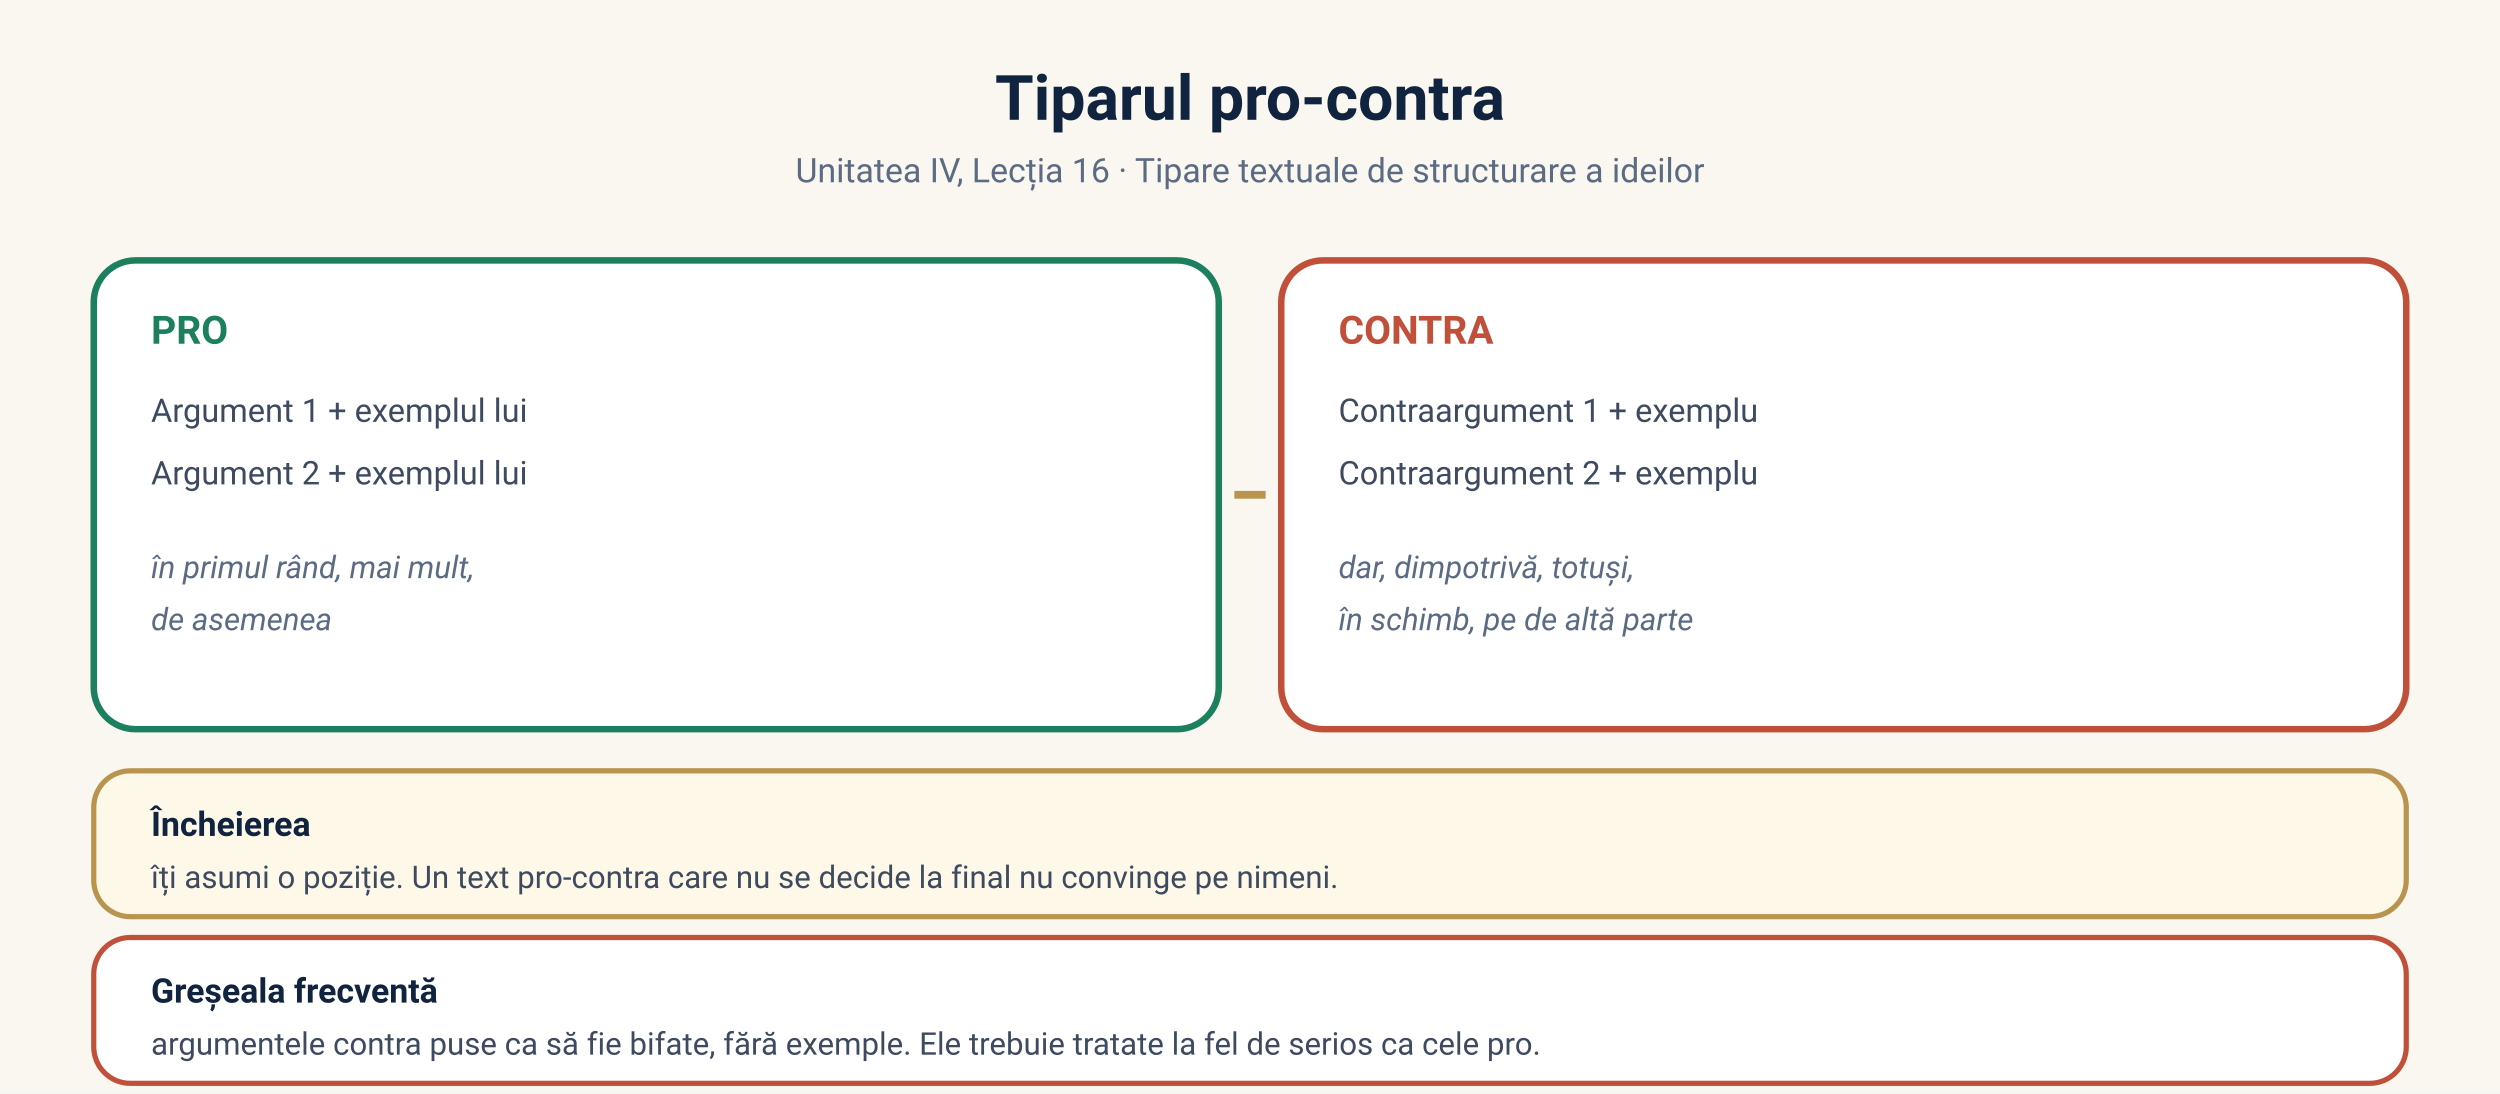
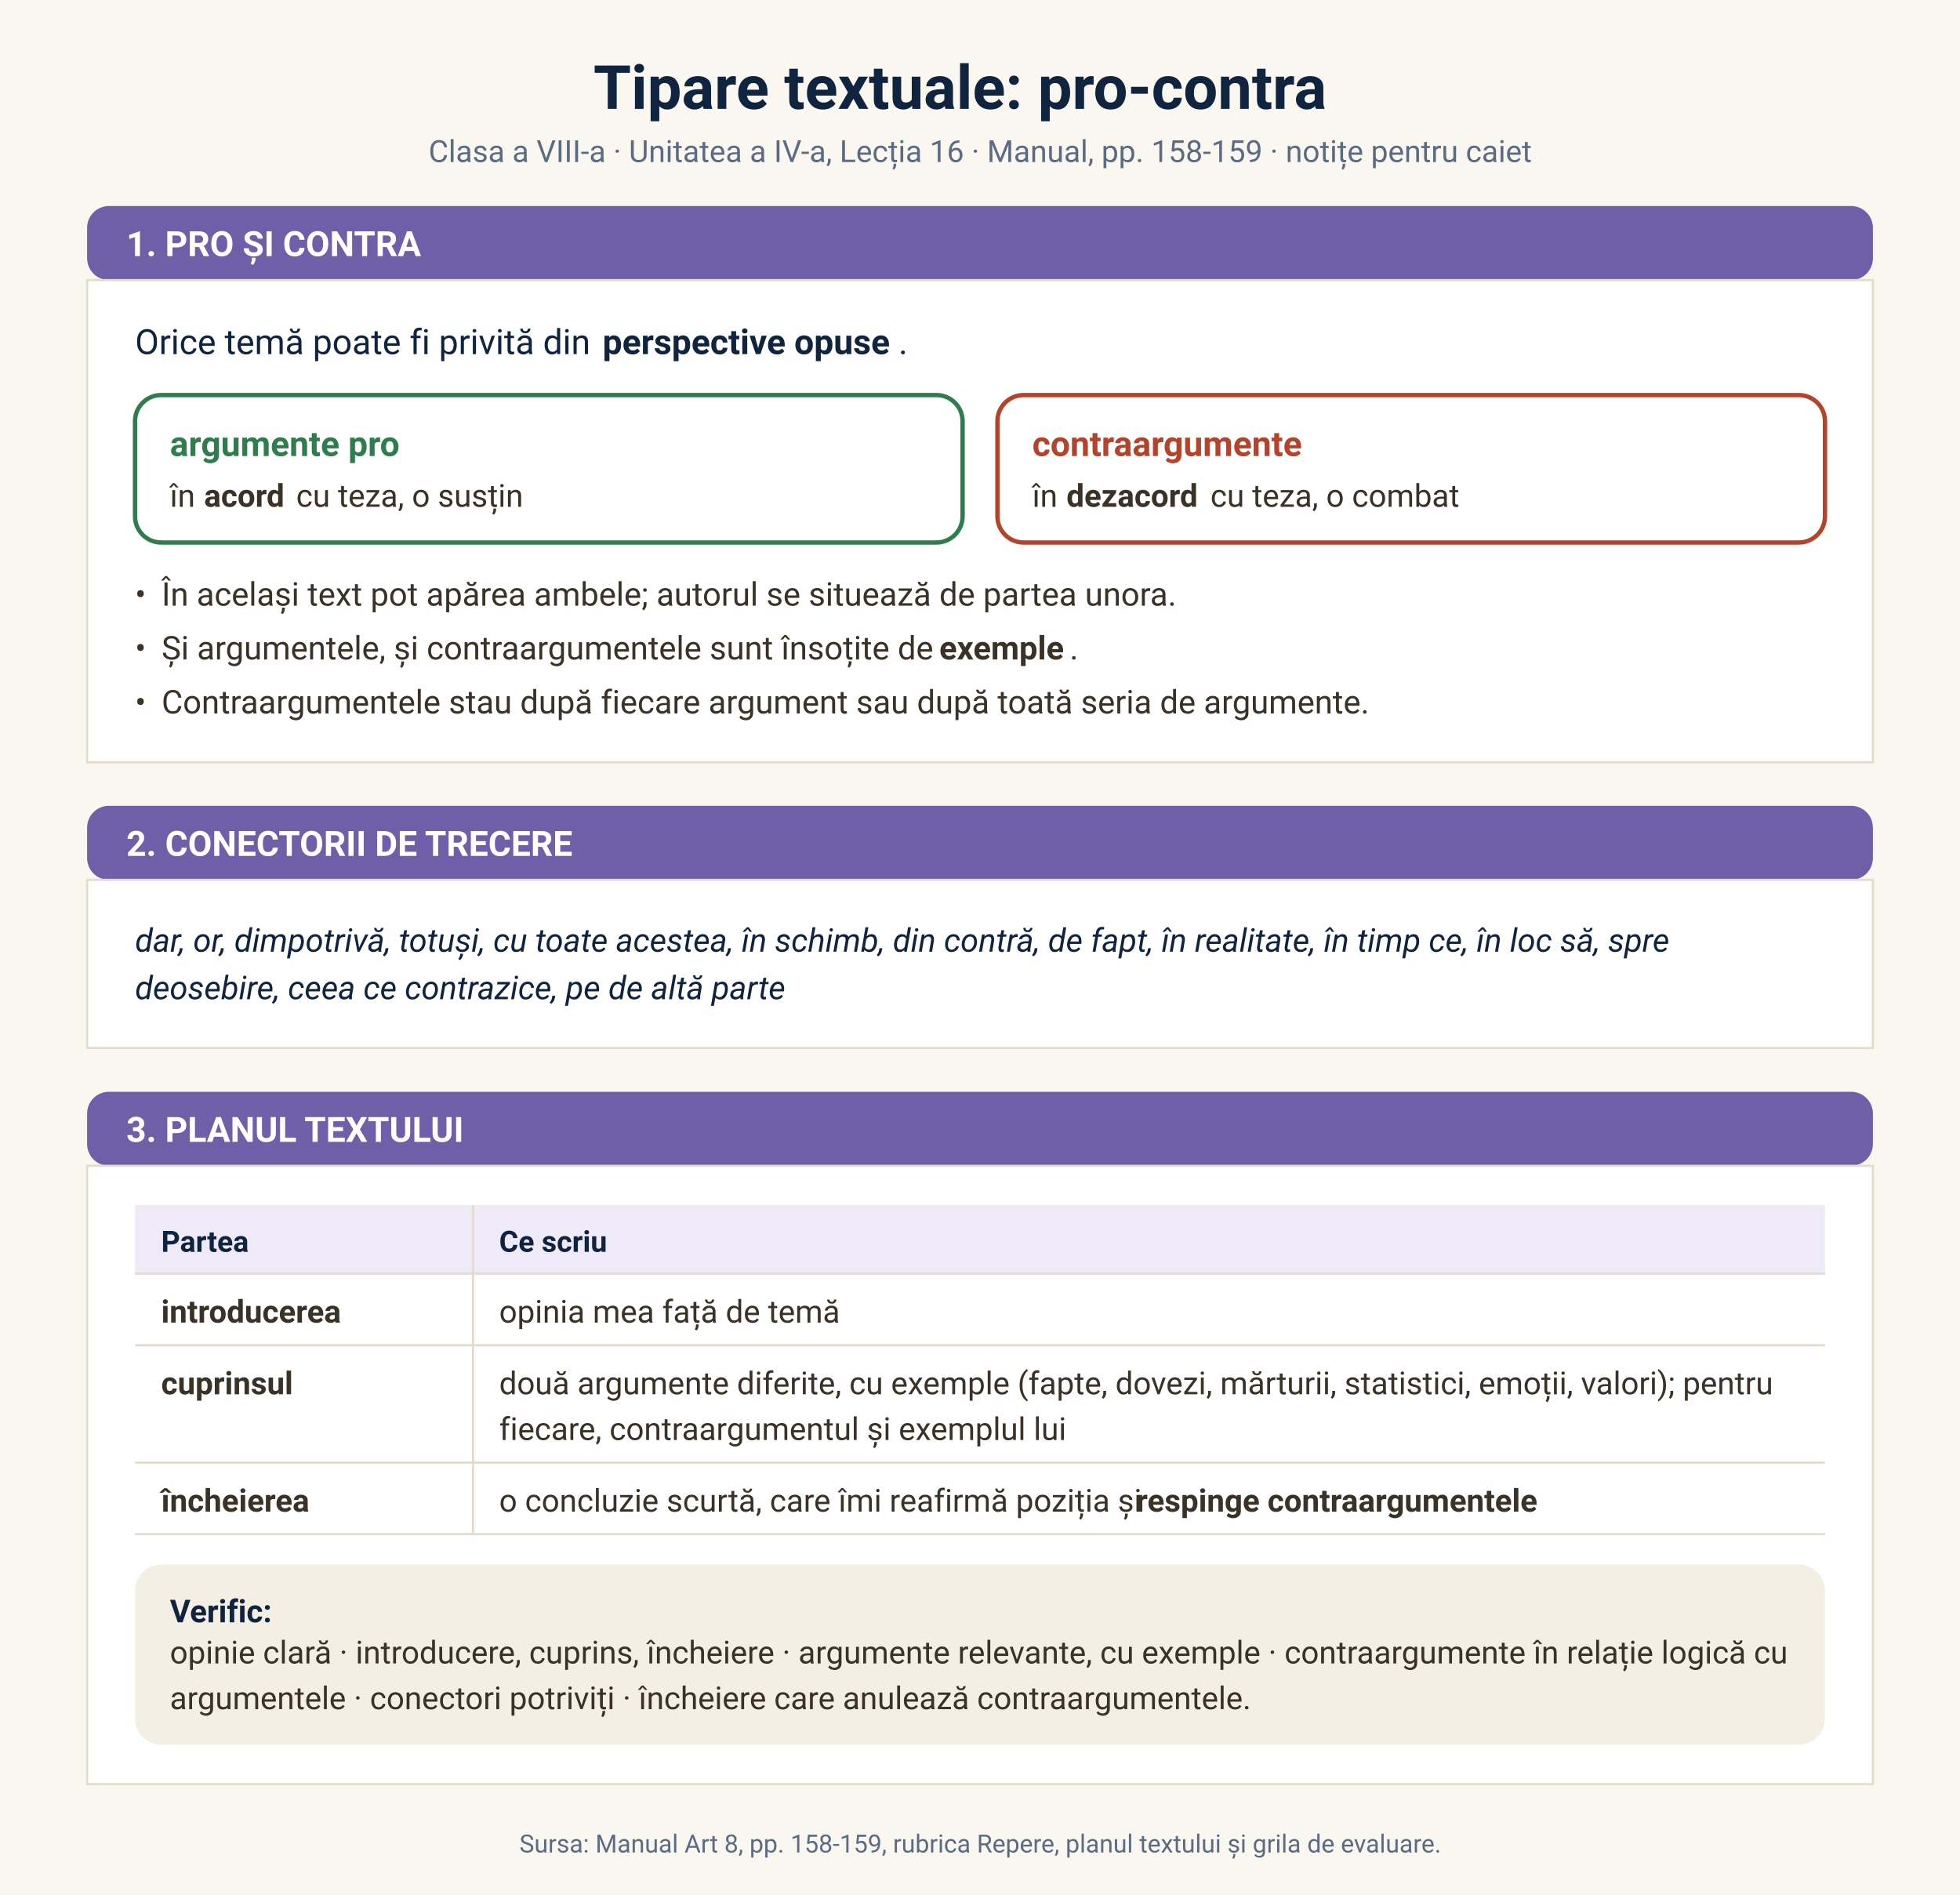
- <svg xmlns="http://www.w3.org/2000/svg" viewBox="0 0 960 420" font-family="'Segoe UI', 'Plus Jakarta Sans', -apple-system, Roboto, sans-serif">
-   <rect width="960" height="420" fill="#faf7f0" />
-   <text x="480" y="46" text-anchor="middle" font-size="24" font-weight="700" fill="#10233f">Tiparul pro-contra</text>
-   <text x="480" y="70" text-anchor="middle" font-size="13" fill="#5b6b83">Unitatea IV, Lecția 16 · Tipare textuale de structurare a ideilor</text>
-   <rect x="36" y="100" width="432" height="180" rx="16" fill="#ffffff" stroke="#1c7f5e" stroke-width="2.5" />
-   <text x="58" y="132" font-size="15" font-weight="700" fill="#1c7f5e">PRO</text>
-   <text x="58" y="162" font-size="12.5" fill="#3d4a5f">Argument 1 + exemplul lui</text>
-   <text x="58" y="186" font-size="12.5" fill="#3d4a5f">Argument 2 + exemplul lui</text>
-   <text x="58" y="222" font-size="12" font-style="italic" fill="#5b6b83">în primul rând, mai mult,</text>
-   <text x="58" y="242" font-size="12" font-style="italic" fill="#5b6b83">de asemenea</text>
-   <rect x="492" y="100" width="432" height="180" rx="16" fill="#ffffff" stroke="#c1503a" stroke-width="2.5" />
-   <text x="514" y="132" font-size="15" font-weight="700" fill="#c1503a">CONTRA</text>
-   <text x="514" y="162" font-size="12.5" fill="#3d4a5f">Contraargument 1 + exemplu</text>
-   <text x="514" y="186" font-size="12.5" fill="#3d4a5f">Contraargument 2 + exemplu</text>
-   <text x="514" y="222" font-size="12" font-style="italic" fill="#5b6b83">dar, dimpotrivă, totuși,</text>
-   <text x="514" y="242" font-size="12" font-style="italic" fill="#5b6b83">în schimb, pe de altă parte</text>
-   <path d="M474 190 L486 190" stroke="#b8944f" stroke-width="3" />
-   <rect x="36" y="296" width="888" height="56" rx="14" fill="#fef8e9" stroke="#b8944f" stroke-width="2" />
-   <text x="58" y="321" font-size="13" font-weight="700" fill="#10233f">Încheierea</text>
-   <text x="58" y="341" font-size="12" fill="#3d4a5f">îți asumi o poziție. Un text pro-contra care nu se decide la final nu convinge pe nimeni.</text>
-   <rect x="36" y="360" width="888" height="56" rx="14" fill="#ffffff" stroke="#c1503a" stroke-width="2" />
-   <text x="58" y="385" font-size="13" font-weight="700" fill="#10233f">Greșeala frecventă</text>
-   <text x="58" y="405" font-size="12" fill="#3d4a5f">argumentele contra puse ca să fie bifate, fără exemple. Ele trebuie tratate la fel de serios ca cele pro.</text>
+ <svg xmlns="http://www.w3.org/2000/svg" viewBox="0 0 900 870" font-family="'Segoe UI', 'Plus Jakarta Sans', -apple-system, Roboto, sans-serif">
+   <rect width="900" height="870" fill="#faf7f0" />
+   <text x="272.5" y="50.0" font-size="28" fill="#10233f" font-weight="700" textLength="355.6" lengthAdjust="spacing">Tipare textuale: pro-contra</text>
+   <text x="196.8" y="74.4" font-size="14" fill="#5b6b83" textLength="506.4" lengthAdjust="spacing">Clasa a VIII-a · Unitatea a IV-a, Lecția 16 · Manual, pp. 158-159 · notițe pentru caiet</text>
+   <rect x="40" y="94.6" width="820" height="34" rx="10" fill="#6f5ea8" />
+   <text x="58" y="117.6" font-size="16" font-weight="700" fill="#ffffff">1. PRO ȘI CONTRA</text>
+   <rect x="40" y="128.6" width="820" height="221.4" fill="#ffffff" stroke="#e3dccb" />
+   <text x="62.0" y="162.6" font-size="16" fill="#10233f" textLength="210.4" lengthAdjust="spacing">Orice temă poate fi privită din</text>
+   <text x="276.7" y="162.6" font-size="16" fill="#10233f" font-weight="700" textLength="135.8" lengthAdjust="spacing">perspective opuse</text>
+   <text x="412.6" y="162.6" font-size="16" fill="#10233f" textLength="3.5" lengthAdjust="spacing">.</text>
+   <rect x="62.0" y="181.4" width="380.0" height="67.7" rx="12" fill="#ffffff" stroke="#2f7d4f" stroke-width="2" />
+   <text x="78.0" y="209.4" font-size="16" fill="#2f7d4f" font-weight="700" textLength="113.3" lengthAdjust="spacing">argumente pro</text>
+   <text x="78.0" y="232.7" font-size="14.5" fill="#3a3226" textLength="11.7" lengthAdjust="spacing">în</text>
+   <text x="93.7" y="232.7" font-size="14.5" fill="#3a3226" font-weight="700" textLength="38.4" lengthAdjust="spacing">acord</text>
+   <text x="136.0" y="232.7" font-size="14.5" fill="#3a3226" textLength="101.9" lengthAdjust="spacing">cu teza, o susțin</text>
+   <rect x="458.0" y="181.4" width="380.0" height="67.7" rx="12" fill="#ffffff" stroke="#b4432c" stroke-width="2" />
+   <text x="474.0" y="209.4" font-size="16" fill="#b4432c" font-weight="700" textLength="131.2" lengthAdjust="spacing">contraargumente</text>
+   <text x="474.0" y="232.7" font-size="14.5" fill="#3a3226" textLength="11.7" lengthAdjust="spacing">în</text>
+   <text x="489.7" y="232.7" font-size="14.5" fill="#3a3226" font-weight="700" textLength="62.2" lengthAdjust="spacing">dezacord</text>
+   <text x="555.8" y="232.7" font-size="14.5" fill="#3a3226" textLength="113.4" lengthAdjust="spacing">cu teza, o combat</text>
+   <text x="62.0" y="278.1" font-size="15" fill="#3a3226">•</text>
+   <text x="74.2" y="278.1" font-size="15" fill="#3a3226" textLength="461.2" lengthAdjust="spacing">În același text pot apărea ambele; autorul se situează de partea unora.</text>
+   <text x="62.0" y="302.8" font-size="15" fill="#3a3226">•</text>
+   <text x="74.2" y="302.8" font-size="15" fill="#3a3226" textLength="353.1" lengthAdjust="spacing">Și argumentele, și contraargumentele sunt însoțite de</text>
+   <text x="431.3" y="302.8" font-size="15" fill="#3a3226" font-weight="700" textLength="59.8" lengthAdjust="spacing">exemple</text>
+   <text x="491.2" y="302.8" font-size="15" fill="#3a3226" textLength="3.3" lengthAdjust="spacing">.</text>
+   <text x="62.0" y="327.6" font-size="15" fill="#3a3226">•</text>
+   <text x="74.2" y="327.6" font-size="15" fill="#3a3226" textLength="552.6" lengthAdjust="spacing">Contraargumentele stau după fiecare argument sau după toată seria de argumente.</text>
+   <rect x="40" y="370.0" width="820" height="34" rx="10" fill="#6f5ea8" />
+   <text x="58" y="393.0" font-size="16" font-weight="700" fill="#ffffff">2. CONECTORII DE TRECERE</text>
+   <rect x="40" y="404.0" width="820" height="77.2" fill="#ffffff" stroke="#e3dccb" />
+   <text x="62.0" y="437.0" font-size="15" fill="#10233f" font-style="italic" textLength="714.0" lengthAdjust="spacing">dar, or, dimpotrivă, totuși, cu toate acestea, în schimb, din contră, de fapt, în realitate, în timp ce, în loc să, spre</text>
+   <text x="62.0" y="458.8" font-size="15" fill="#10233f" font-style="italic" textLength="295.5" lengthAdjust="spacing">deosebire, ceea ce contrazice, pe de altă parte</text>
+   <rect x="40" y="501.3" width="820" height="34" rx="10" fill="#6f5ea8" />
+   <text x="58" y="524.3" font-size="16" font-weight="700" fill="#ffffff">3. PLANUL TEXTULUI</text>
+   <rect x="40" y="535.3" width="820" height="283.9" fill="#ffffff" stroke="#e3dccb" />
+   <rect x="62.0" y="553.3" width="776.0" height="31.6" fill="#efeaf8" />
+   <text x="74.0" y="574.8" font-size="13.5" fill="#10233f" font-weight="700" textLength="40.8" lengthAdjust="spacing">Partea</text>
+   <text x="229.2" y="574.8" font-size="13.5" fill="#10233f" font-weight="700" textLength="49.3" lengthAdjust="spacing">Ce scriu</text>
+   <line x1="62.0" y1="584.8" x2="838.0" y2="584.8" stroke="#e3dccb" />
+   <text x="74.0" y="607.3" font-size="14.5" fill="#3a3226" font-weight="700" textLength="87.3" lengthAdjust="spacing">introducerea</text>
+   <text x="229.2" y="607.3" font-size="14.5" fill="#3a3226" textLength="155.4" lengthAdjust="spacing">opinia mea față de temă</text>
+   <line x1="62.0" y1="617.7" x2="838.0" y2="617.7" stroke="#e3dccb" />
+   <text x="74.0" y="640.2" font-size="14.5" fill="#3a3226" font-weight="700" textLength="62.8" lengthAdjust="spacing">cuprinsul</text>
+   <text x="229.2" y="640.2" font-size="14.5" fill="#3a3226" textLength="584.9" lengthAdjust="spacing">două argumente diferite, cu exemple (fapte, dovezi, mărturii, statistici, emoții, valori); pentru</text>
+   <text x="229.2" y="661.2" font-size="14.5" fill="#3a3226" textLength="259.0" lengthAdjust="spacing">fiecare, contraargumentul și exemplul lui</text>
+   <line x1="62.0" y1="671.6" x2="838.0" y2="671.6" stroke="#e3dccb" />
+   <text x="74.0" y="694.1" font-size="14.5" fill="#3a3226" font-weight="700" textLength="69.7" lengthAdjust="spacing">încheierea</text>
+   <text x="229.2" y="694.1" font-size="14.5" fill="#3a3226" textLength="288.6" lengthAdjust="spacing">o concluzie scurtă, care îmi reafirmă poziția și</text>
+   <text x="521.7" y="694.1" font-size="14.5" fill="#3a3226" font-weight="700" textLength="193.6" lengthAdjust="spacing">respinge contraargumentele</text>
+   <line x1="62.0" y1="704.4" x2="838.0" y2="704.4" stroke="#e3dccb" />
+   <line x1="217.2" y1="553.3" x2="217.2" y2="704.4" stroke="#e3dccb" />
+   <rect x="62.0" y="718.4" width="776.0" height="82.7" rx="12" fill="#f3efe4" />
+   <text x="78.0" y="744.9" font-size="14.5" fill="#10233f" font-weight="700" textLength="47.8" lengthAdjust="spacing">Verific:</text>
+   <text x="78.0" y="763.8" font-size="14.5" fill="#3a3226" textLength="742.5" lengthAdjust="spacing">opinie clară · introducere, cuprins, încheiere · argumente relevante, cu exemple · contraargumente în relație logică cu</text>
+   <text x="78.0" y="784.8" font-size="14.5" fill="#3a3226" textLength="493.9" lengthAdjust="spacing">argumentele · conectori potriviți · încheiere care anulează contraargumentele.</text>
+   <text x="238.5" y="850.6" font-size="11.5" fill="#5b6b83" textLength="423.0" lengthAdjust="spacing">Sursa: Manual Art 8, pp. 158-159, rubrica Repere, planul textului și grila de evaluare.</text>
</svg>
